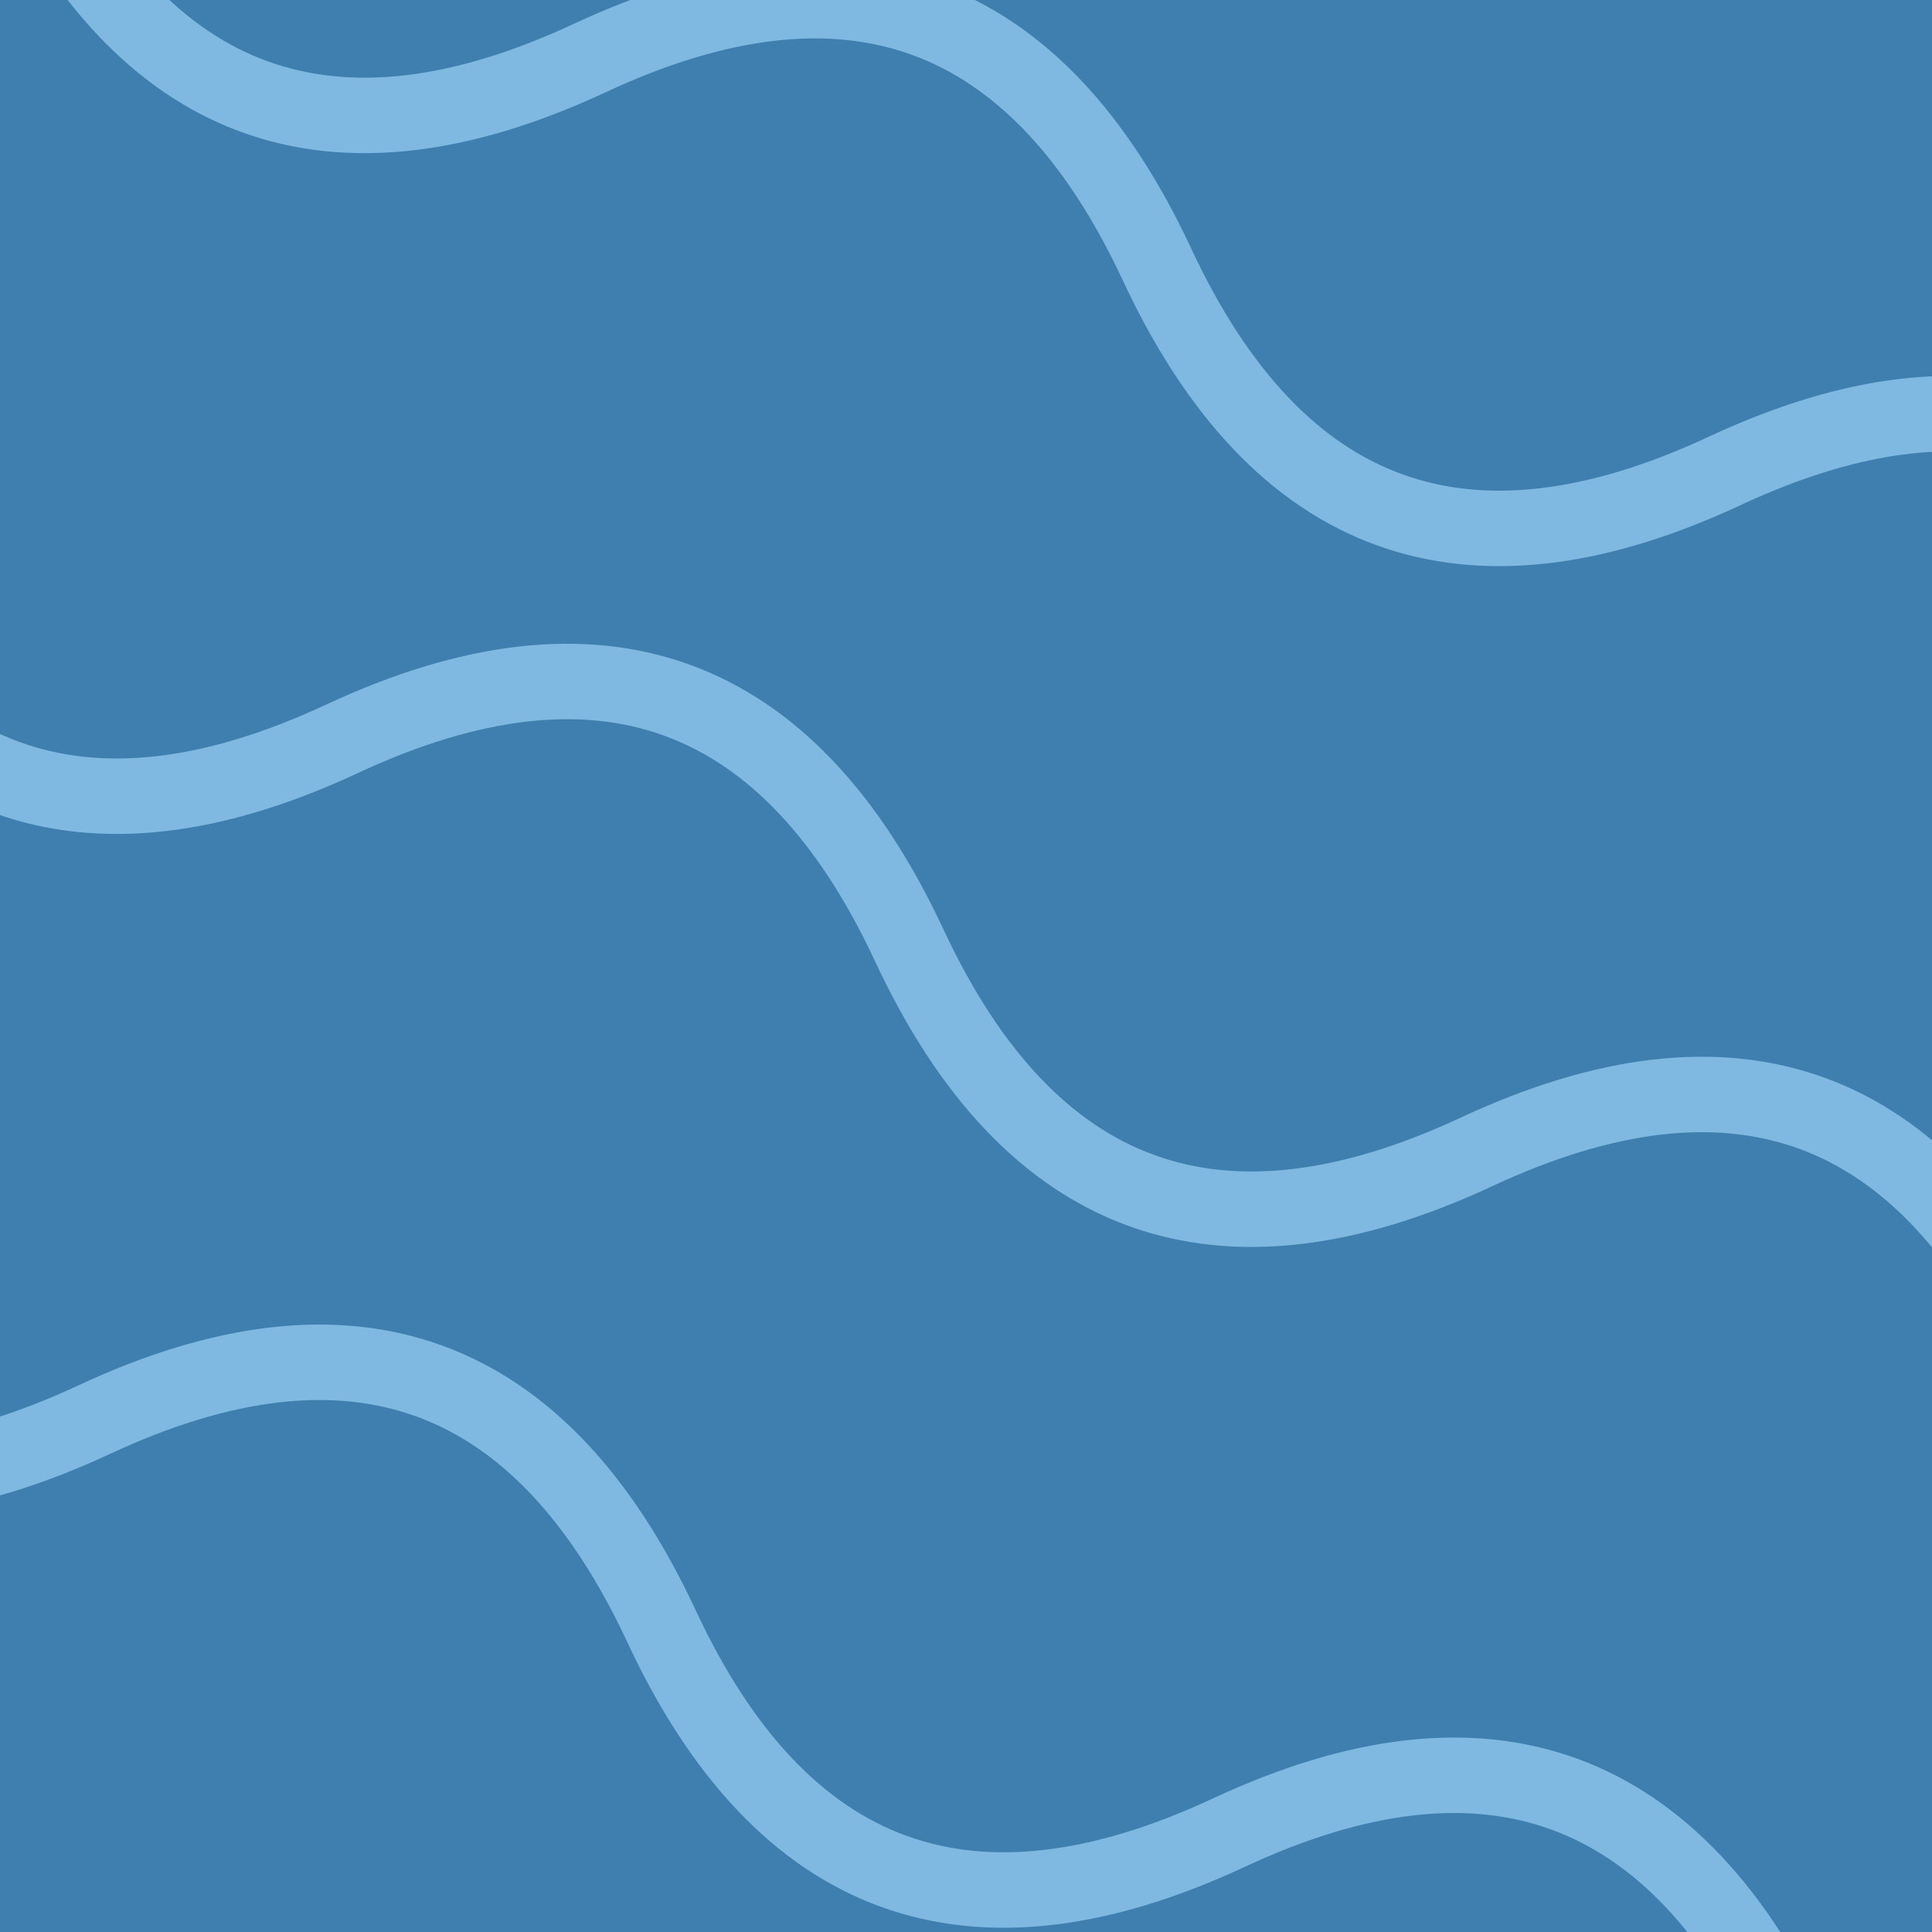
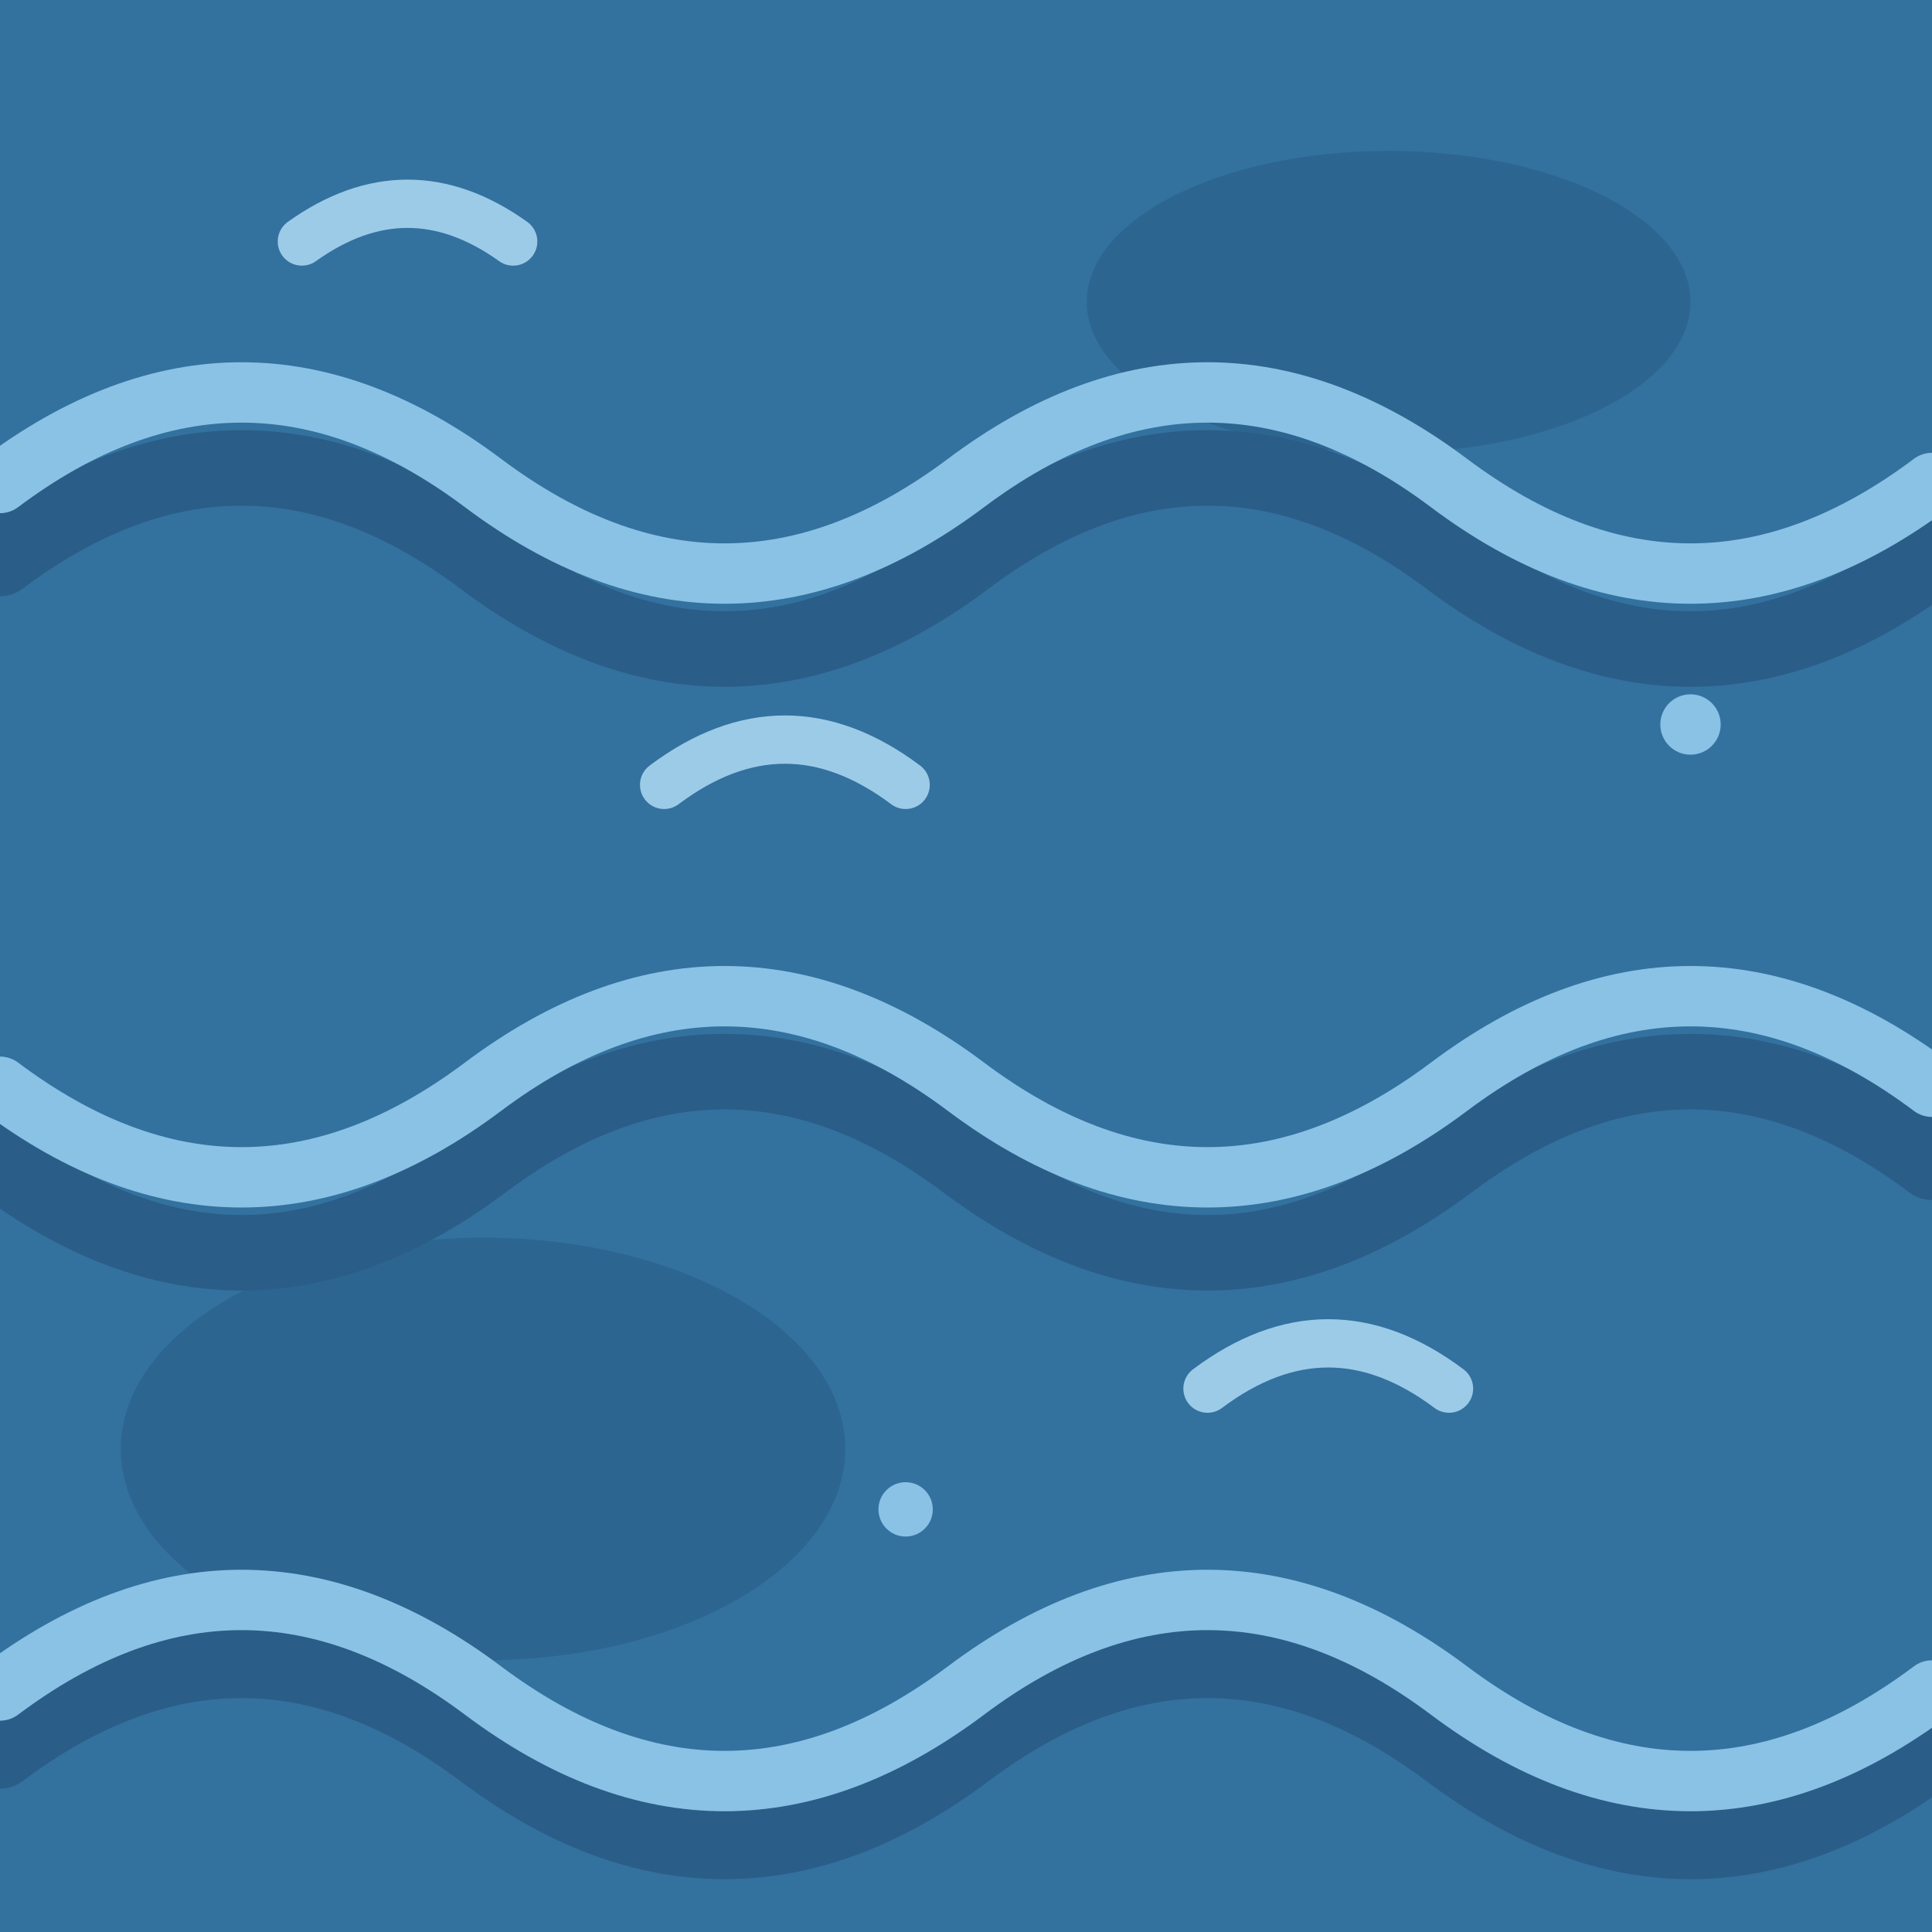
<svg xmlns="http://www.w3.org/2000/svg" viewBox="0 0 64 64">
-   <rect width="64" height="64" fill="#3f7fb0" />
-   <g stroke="#7fb8e0" stroke-width="2.5" fill="none" stroke-linecap="round">
-     <path d="M-10 8 Q0 18 10 8 T30 8 T50 8 T70 8" transform="rotate(20 32 32)" />
-     <path d="M-10 32 Q0 42 10 32 T30 32 T50 32 T70 32" transform="rotate(20 32 32)" />
-     <path d="M-10 56 Q0 66 10 56 T30 56 T50 56 T70 56" transform="rotate(20 32 32)" />
+   <rect width="64" height="64" fill="#33719f" />
+   <ellipse cx="16" cy="48" rx="12" ry="7" fill="#2d6591" />
+   <ellipse cx="46" cy="10" rx="10" ry="5" fill="#2d6591" />
+   <g fill="none" stroke="#9ccbe8" stroke-width="1.6" stroke-linecap="round">
+     <path d="M22 26 q4 -3 8 0" />
+     <path d="M40 46 q4 -3 8 0" />
+     <path d="M10 8 q3.5 -2.5 7 0" />
+   </g>
+   <g fill="#8ac2e6">
+     <circle cx="56" cy="24" r="1" />
+     <circle cx="30" cy="50" r="0.9" />
+   </g>
+   <g fill="none" stroke-linecap="round">
+     <path d="M0 16 Q8 10 16 16 T32 16 T48 16 T64 16" stroke="#2a5d87" stroke-width="2.5" transform="translate(0 2.5)" />
+     <path d="M0 16 Q8 10 16 16 T32 16 T48 16 T64 16" stroke="#8ac2e6" stroke-width="2" />
+     <path d="M0 36 Q8 42 16 36 T32 36 T48 36 T64 36" stroke="#2a5d87" stroke-width="2.5" transform="translate(0 2.5)" />
+     <path d="M0 36 Q8 42 16 36 T32 36 T48 36 T64 36" stroke="#8ac2e6" stroke-width="2" />
+     <path d="M0 56 Q8 50 16 56 T32 56 T48 56 T64 56" stroke="#2a5d87" stroke-width="2.5" transform="translate(0 2)" />
+     <path d="M0 56 Q8 50 16 56 T32 56 T48 56 T64 56" stroke="#8ac2e6" stroke-width="2" />
  </g>
</svg>
